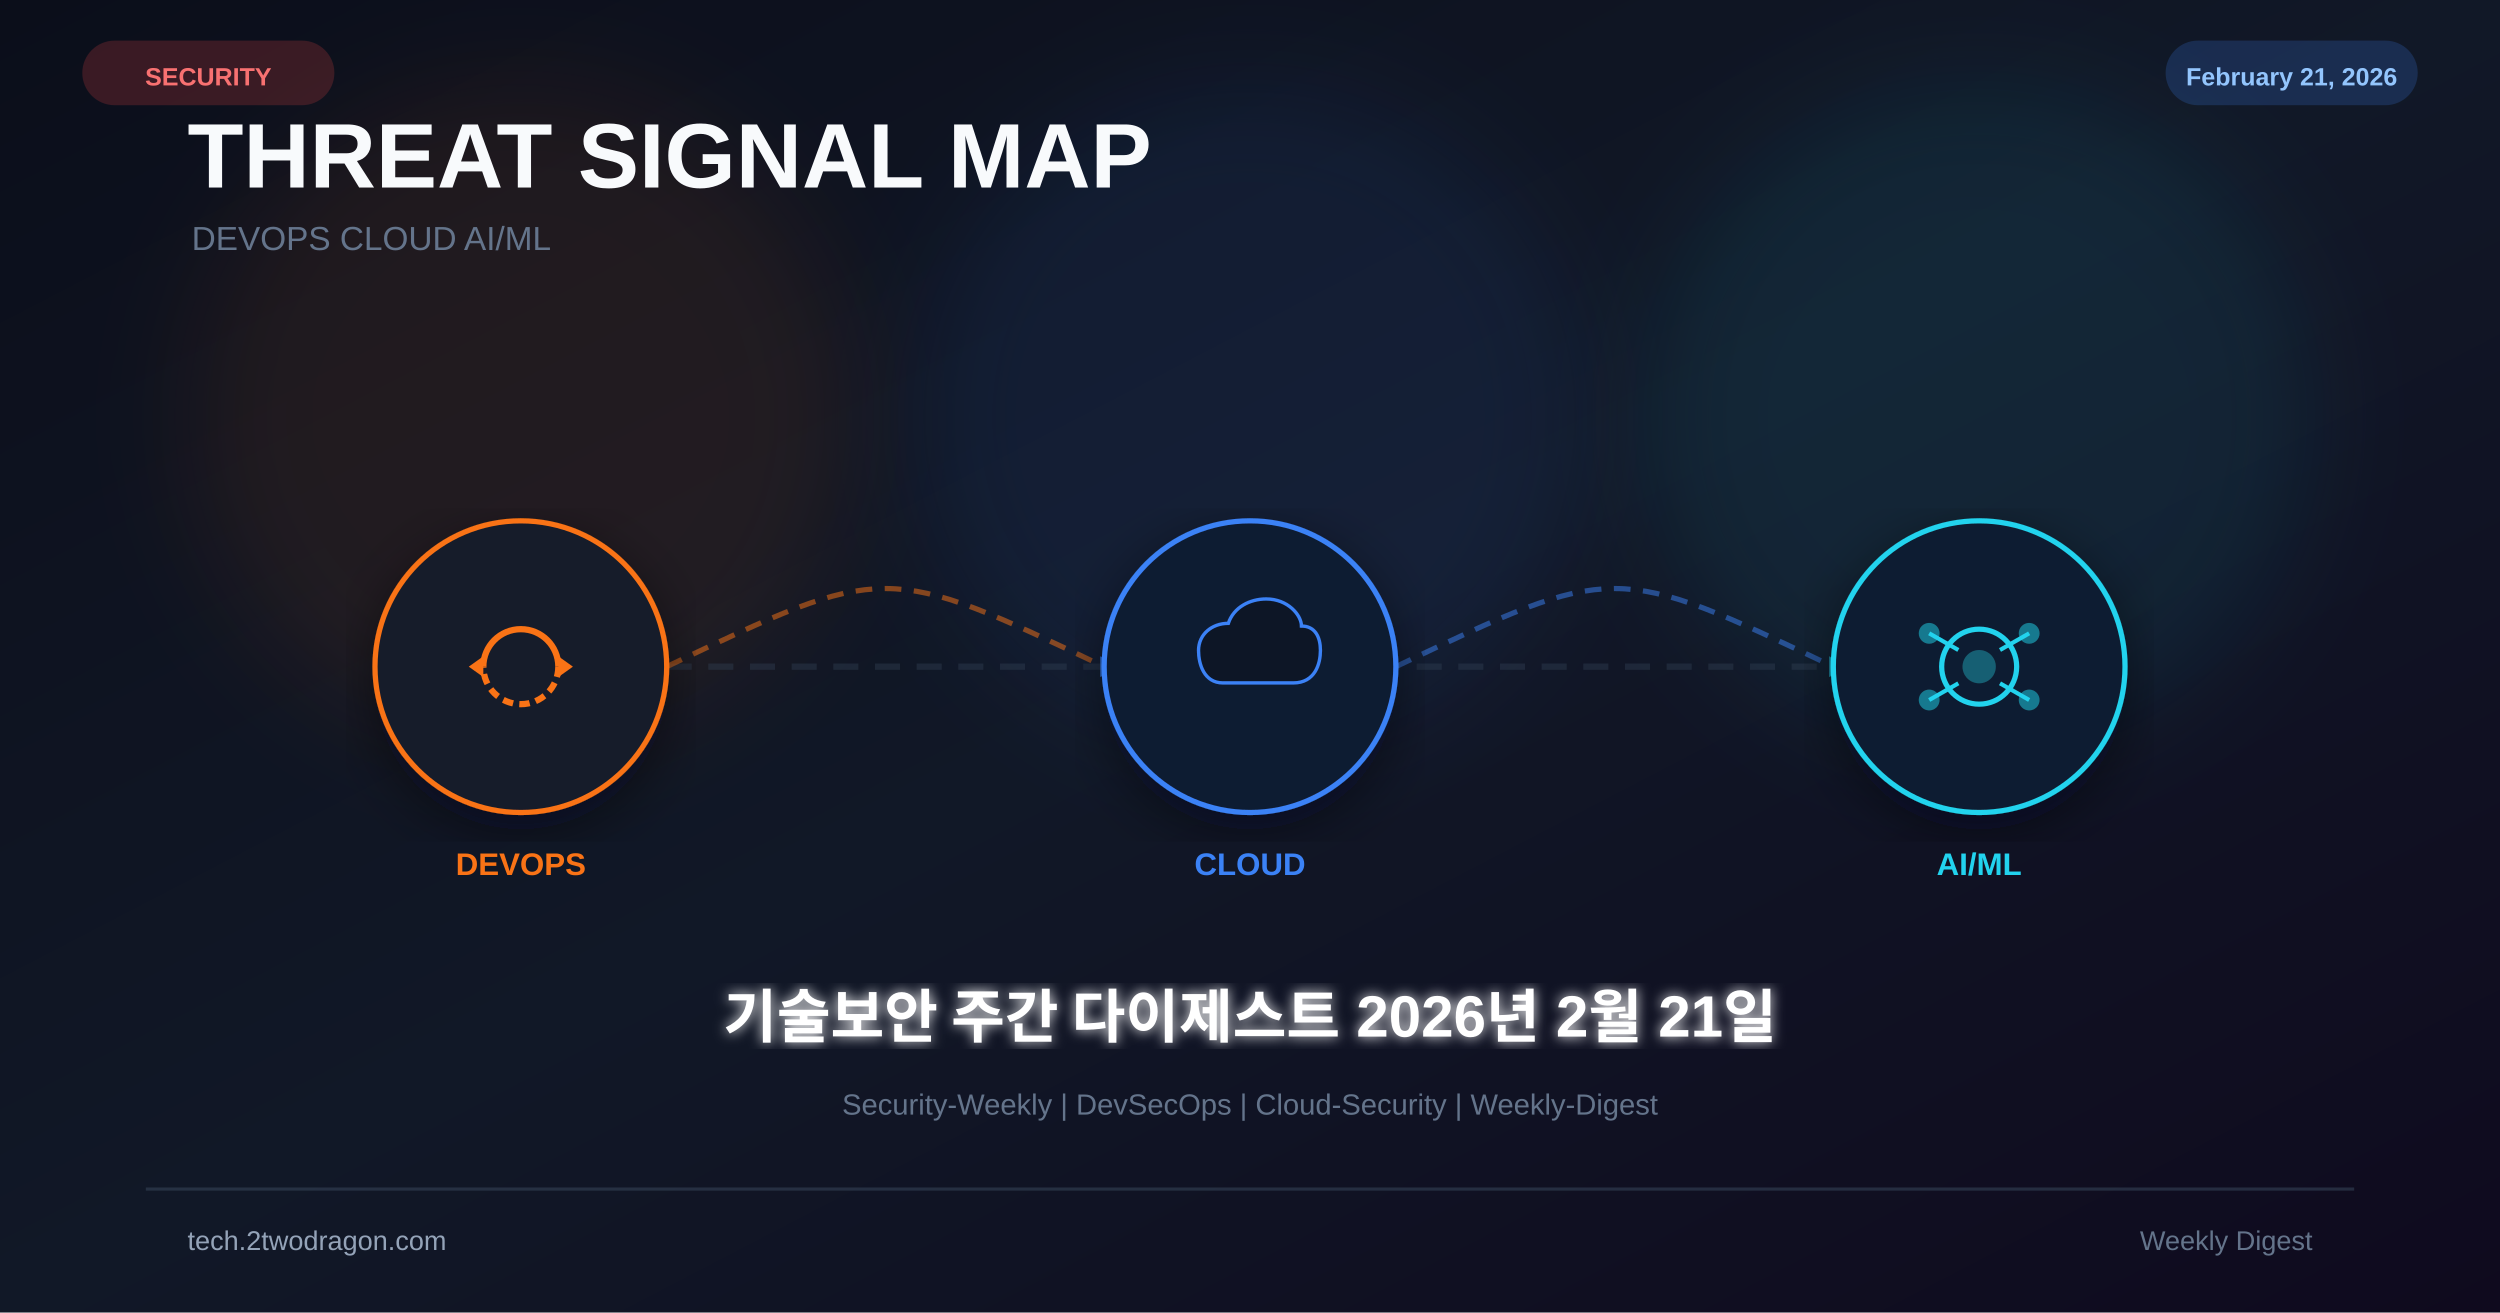
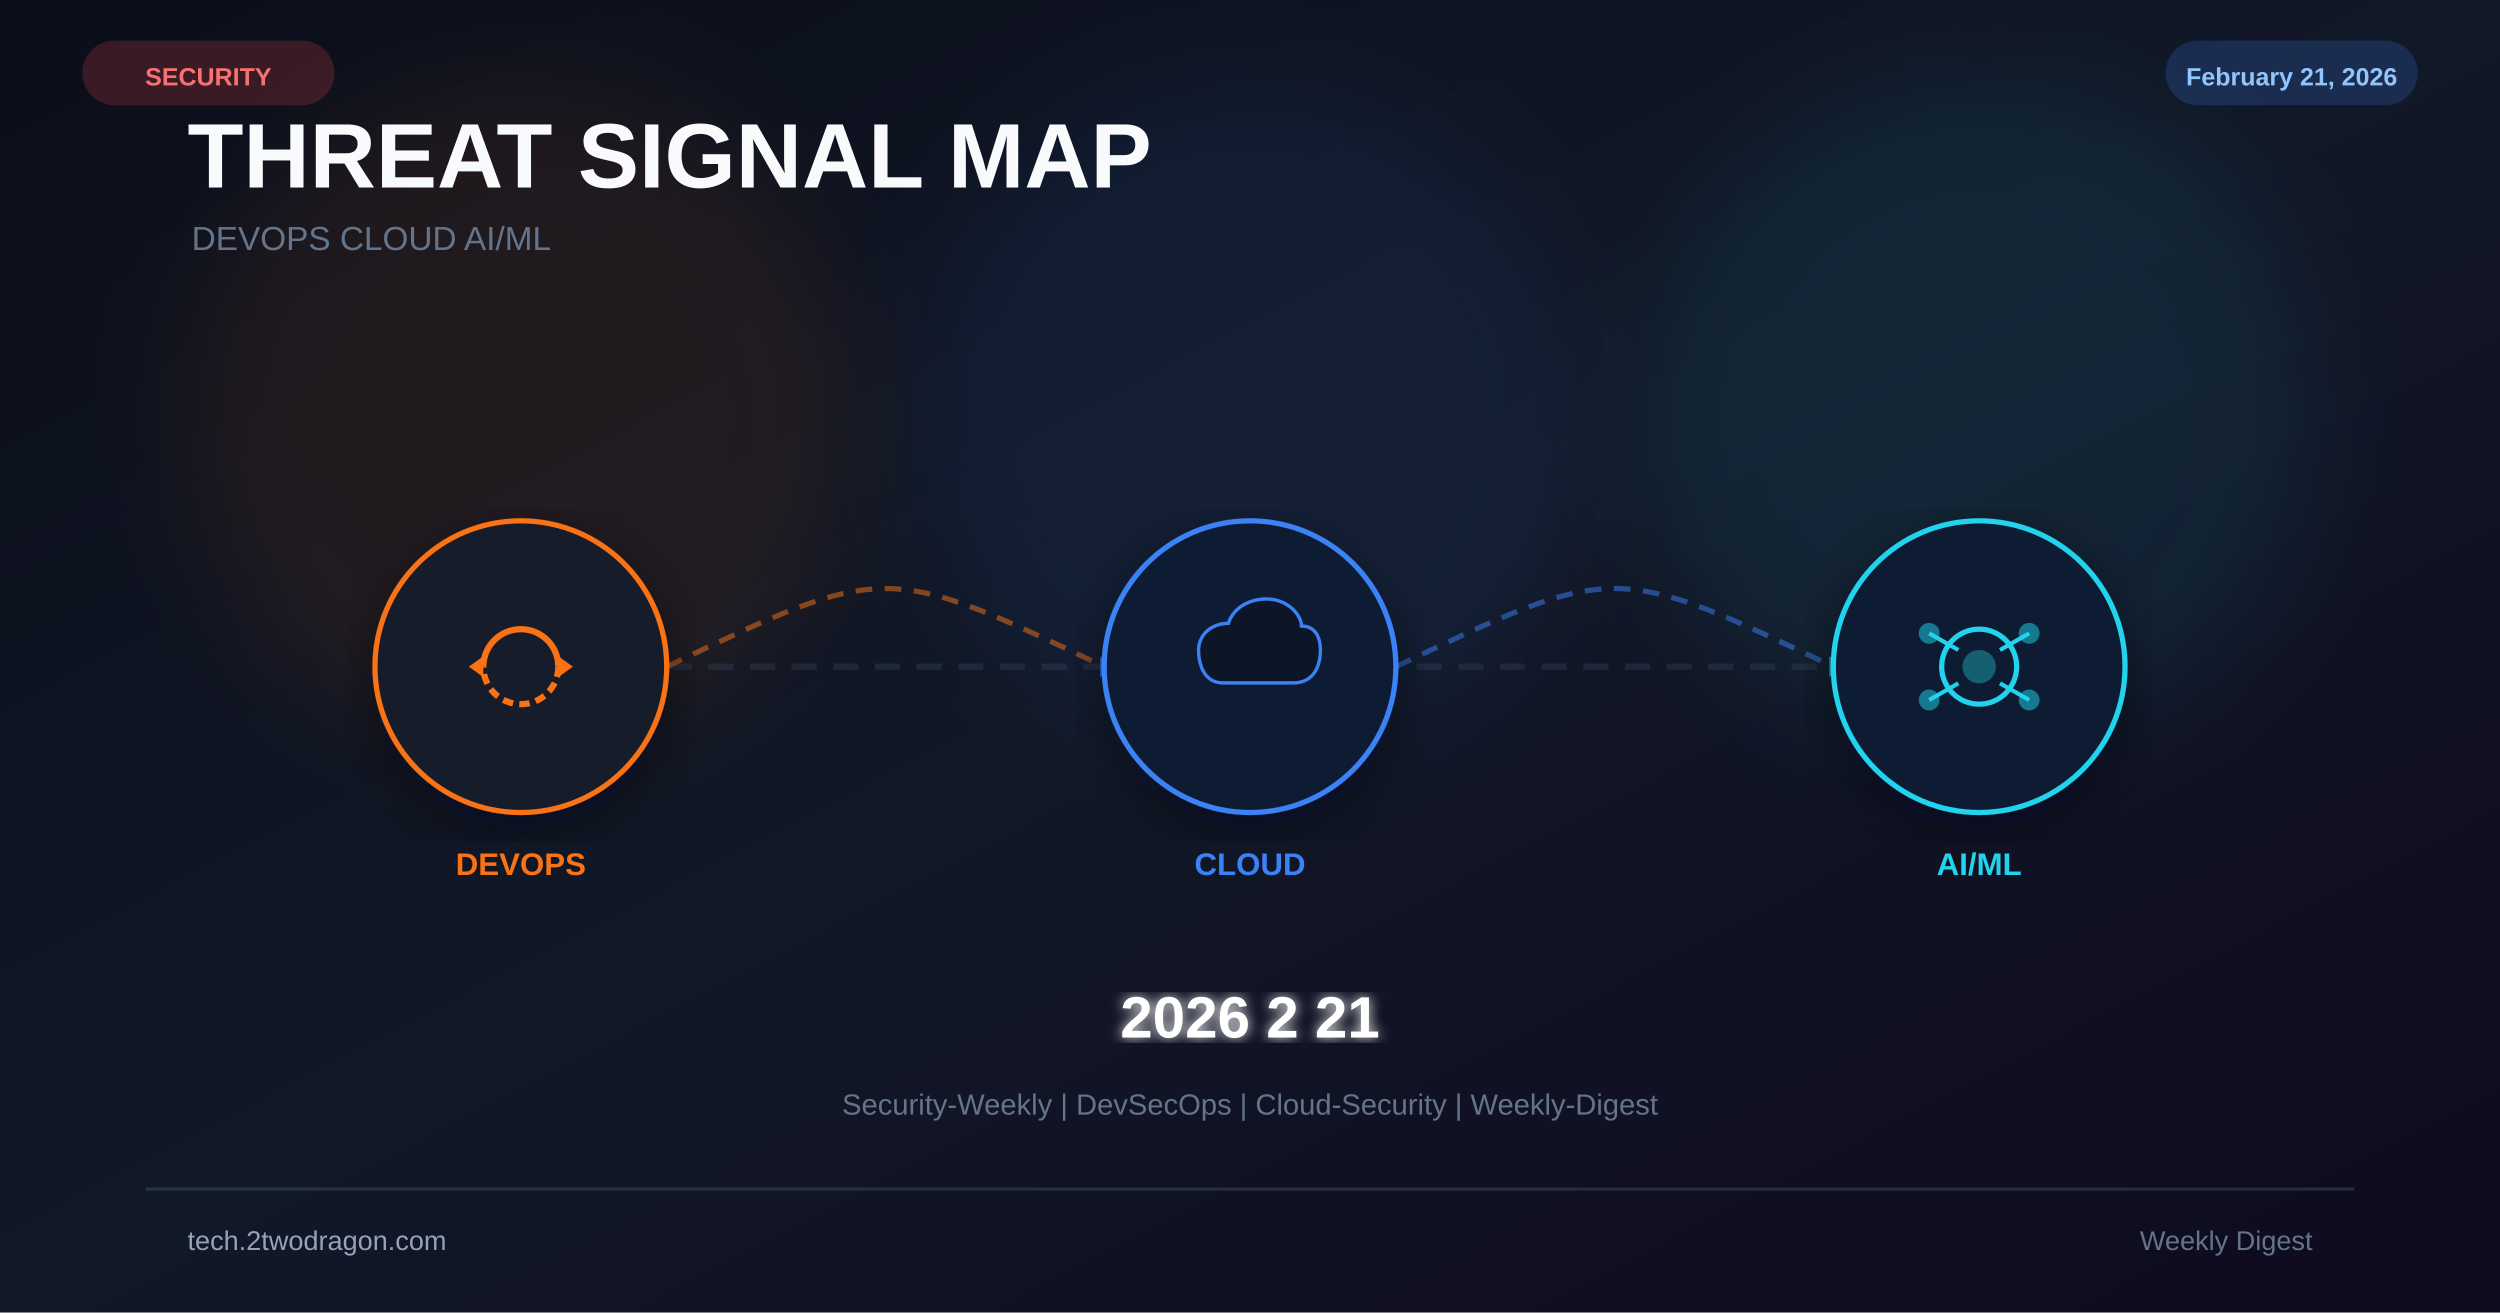
<svg xmlns="http://www.w3.org/2000/svg" viewBox="0 0 1200 630" width="1200" height="630">
  <defs>
    <linearGradient id="bg" x1="0%" y1="0%" x2="100%" y2="100%">
      <stop offset="0%" stop-color="#0b0e1a" />
      <stop offset="50%" stop-color="#111827" />
      <stop offset="100%" stop-color="#0f0a1e" />
    </linearGradient>
    <filter id="glow" x="-50%" y="-50%" width="200%" height="200%">
      <feGaussianBlur stdDeviation="25" />
    </filter>
    <filter id="glow2">
      <feGaussianBlur stdDeviation="3" result="b" />
      <feMerge>
        <feMergeNode in="b" />
        <feMergeNode in="SourceGraphic" />
      </feMerge>
    </filter>
    <filter id="shadow">
      <feDropShadow dx="0" dy="8" stdDeviation="14" flood-color="#020617" flood-opacity="0.5" />
    </filter>
  </defs>
  <rect width="1200" height="630" fill="url(#bg)" />
  <circle cx="250" cy="200" r="160" fill="#f97316" opacity="0.08" filter="url(#glow)" />
  <circle cx="600" cy="200" r="160" fill="#3b82f6" opacity="0.08" filter="url(#glow)" />
  <circle cx="950" cy="200" r="160" fill="#22d3ee" opacity="0.08" filter="url(#glow)" />
  <text x="90" y="90" font-family="Arial,sans-serif" font-size="44" font-weight="700" fill="#f8fafc">THREAT SIGNAL MAP</text>
  <text x="92" y="120" font-family="Arial,sans-serif" font-size="16" fill="#64748b">DEVOPS  CLOUD  AI/ML</text>
  <line x1="180" y1="320" x2="1020" y2="320" stroke="#334155" stroke-width="3" stroke-dasharray="12 8" opacity="0.4" />
  <path d="M320 320 C425 270 425 270 530 320" fill="none" stroke="#f97316" stroke-width="2.5" stroke-dasharray="8 6" opacity="0.5" />
  <polygon points="528,315 538,320 528,325" fill="#3b82f6" opacity="0.6" />
  <path d="M670 320 C775 270 775 270 880 320" fill="none" stroke="#3b82f6" stroke-width="2.5" stroke-dasharray="8 6" opacity="0.5" />
  <polygon points="878,315 888,320 878,325" fill="#22d3ee" opacity="0.6" />
  <g transform="translate(250 320)" filter="url(#shadow)">
    <circle r="70" fill="#0f172a" stroke="#f97316" stroke-width="2.5" />
    <circle r="70" fill="#f97316" opacity="0.04" />
    <path d="M-18 0 A18 18 0 0 1 18 0" fill="none" stroke="#f97316" stroke-width="3" />
    <path d="M18 0 A18 18 0 0 1 -18 0" fill="none" stroke="#f97316" stroke-width="3" stroke-dasharray="5 3" />
    <polygon points="18,-5 25,0 18,5" fill="#f97316" />
    <polygon points="-18,5 -25,0 -18,-5" fill="#f97316" />
  </g>
  <text x="250" y="420" font-family="Arial,sans-serif" font-size="15" font-weight="700" fill="#f97316" text-anchor="middle">DEVOPS</text>
  <g transform="translate(600 320)" filter="url(#shadow)">
    <circle r="70" fill="#0f172a" stroke="#3b82f6" stroke-width="2.5" />
    <circle r="70" fill="#3b82f6" opacity="0.04" />
    <path d="M-20 12 C-34 12 -38 -2 -38 -12 C-38 -24 -28 -32 -16 -32 C-12 -44 0 -50 12 -50 C28 -50 38 -38 38 -30 C48 -30 52 -22 52 -12 C52 -2 48 12 32 12 Z" fill="#0b1628" stroke="#3b82f6" stroke-width="2.5" transform="scale(0.65)" />
  </g>
  <text x="600" y="420" font-family="Arial,sans-serif" font-size="15" font-weight="700" fill="#3b82f6" text-anchor="middle">CLOUD</text>
  <g transform="translate(950 320)" filter="url(#shadow)">
    <circle r="70" fill="#0f172a" stroke="#22d3ee" stroke-width="2.5" />
    <circle r="70" fill="#22d3ee" opacity="0.04" />
    <circle r="18" fill="none" stroke="#22d3ee" stroke-width="2.5" />
    <circle r="8" fill="#22d3ee" opacity="0.35" />
    <line x1="-24" y1="-16" x2="-10" y2="-8" stroke="#22d3ee" stroke-width="2" />
    <line x1="24" y1="-16" x2="10" y2="-8" stroke="#22d3ee" stroke-width="2" />
    <line x1="-24" y1="16" x2="-10" y2="8" stroke="#22d3ee" stroke-width="2" />
    <line x1="24" y1="16" x2="10" y2="8" stroke="#22d3ee" stroke-width="2" />
    <circle cx="-24" cy="-16" r="5" fill="#22d3ee" opacity="0.5" />
    <circle cx="24" cy="-16" r="5" fill="#22d3ee" opacity="0.5" />
    <circle cx="-24" cy="16" r="5" fill="#22d3ee" opacity="0.5" />
    <circle cx="24" cy="16" r="5" fill="#22d3ee" opacity="0.5" />
  </g>
  <text x="950" y="420" font-family="Arial,sans-serif" font-size="15" font-weight="700" fill="#22d3ee" text-anchor="middle">AI/ML</text>
-   <text x="600" y="498" font-family="Arial,sans-serif" font-size="28" font-weight="bold" fill="white" text-anchor="middle" filter="url(#glow2)">기술보안 주간 다이제스트 2026년 2월 21일</text>
+   <text x="600" y="498" font-family="Arial,sans-serif" font-size="28" font-weight="bold" fill="white" text-anchor="middle" filter="url(#glow2)">2026 2 21</text>
  <text x="600" y="535" font-family="Arial,sans-serif" font-size="14" fill="#64748b" text-anchor="middle">Security-Weekly | DevSecOps | Cloud-Security | Weekly-Digest</text>
  <rect x="40" y="20" width="120" height="30" rx="15" fill="#ef4444" opacity="0.2" stroke="#ef4444" stroke-width="1" />
  <text x="100" y="41" font-family="Arial,sans-serif" font-size="12" font-weight="bold" fill="#f87171" text-anchor="middle">SECURITY</text>
  <rect x="1040" y="20" width="120" height="30" rx="15" fill="#3b82f6" opacity="0.2" stroke="#3b82f6" stroke-width="1" />
  <text x="1100" y="41" font-family="Arial,sans-serif" font-size="12" font-weight="bold" fill="#93c5fd" text-anchor="middle">February 21, 2026</text>
  <rect x="70" y="570" width="1060" height="1.5" fill="#334155" opacity="0.6" />
  <text x="90" y="600" font-family="Arial,sans-serif" font-size="13" fill="#94a3b8">tech.2twodragon.com</text>
  <text x="1110" y="600" font-family="Arial,sans-serif" font-size="13" fill="#64748b" text-anchor="end">Weekly Digest</text>
</svg>
